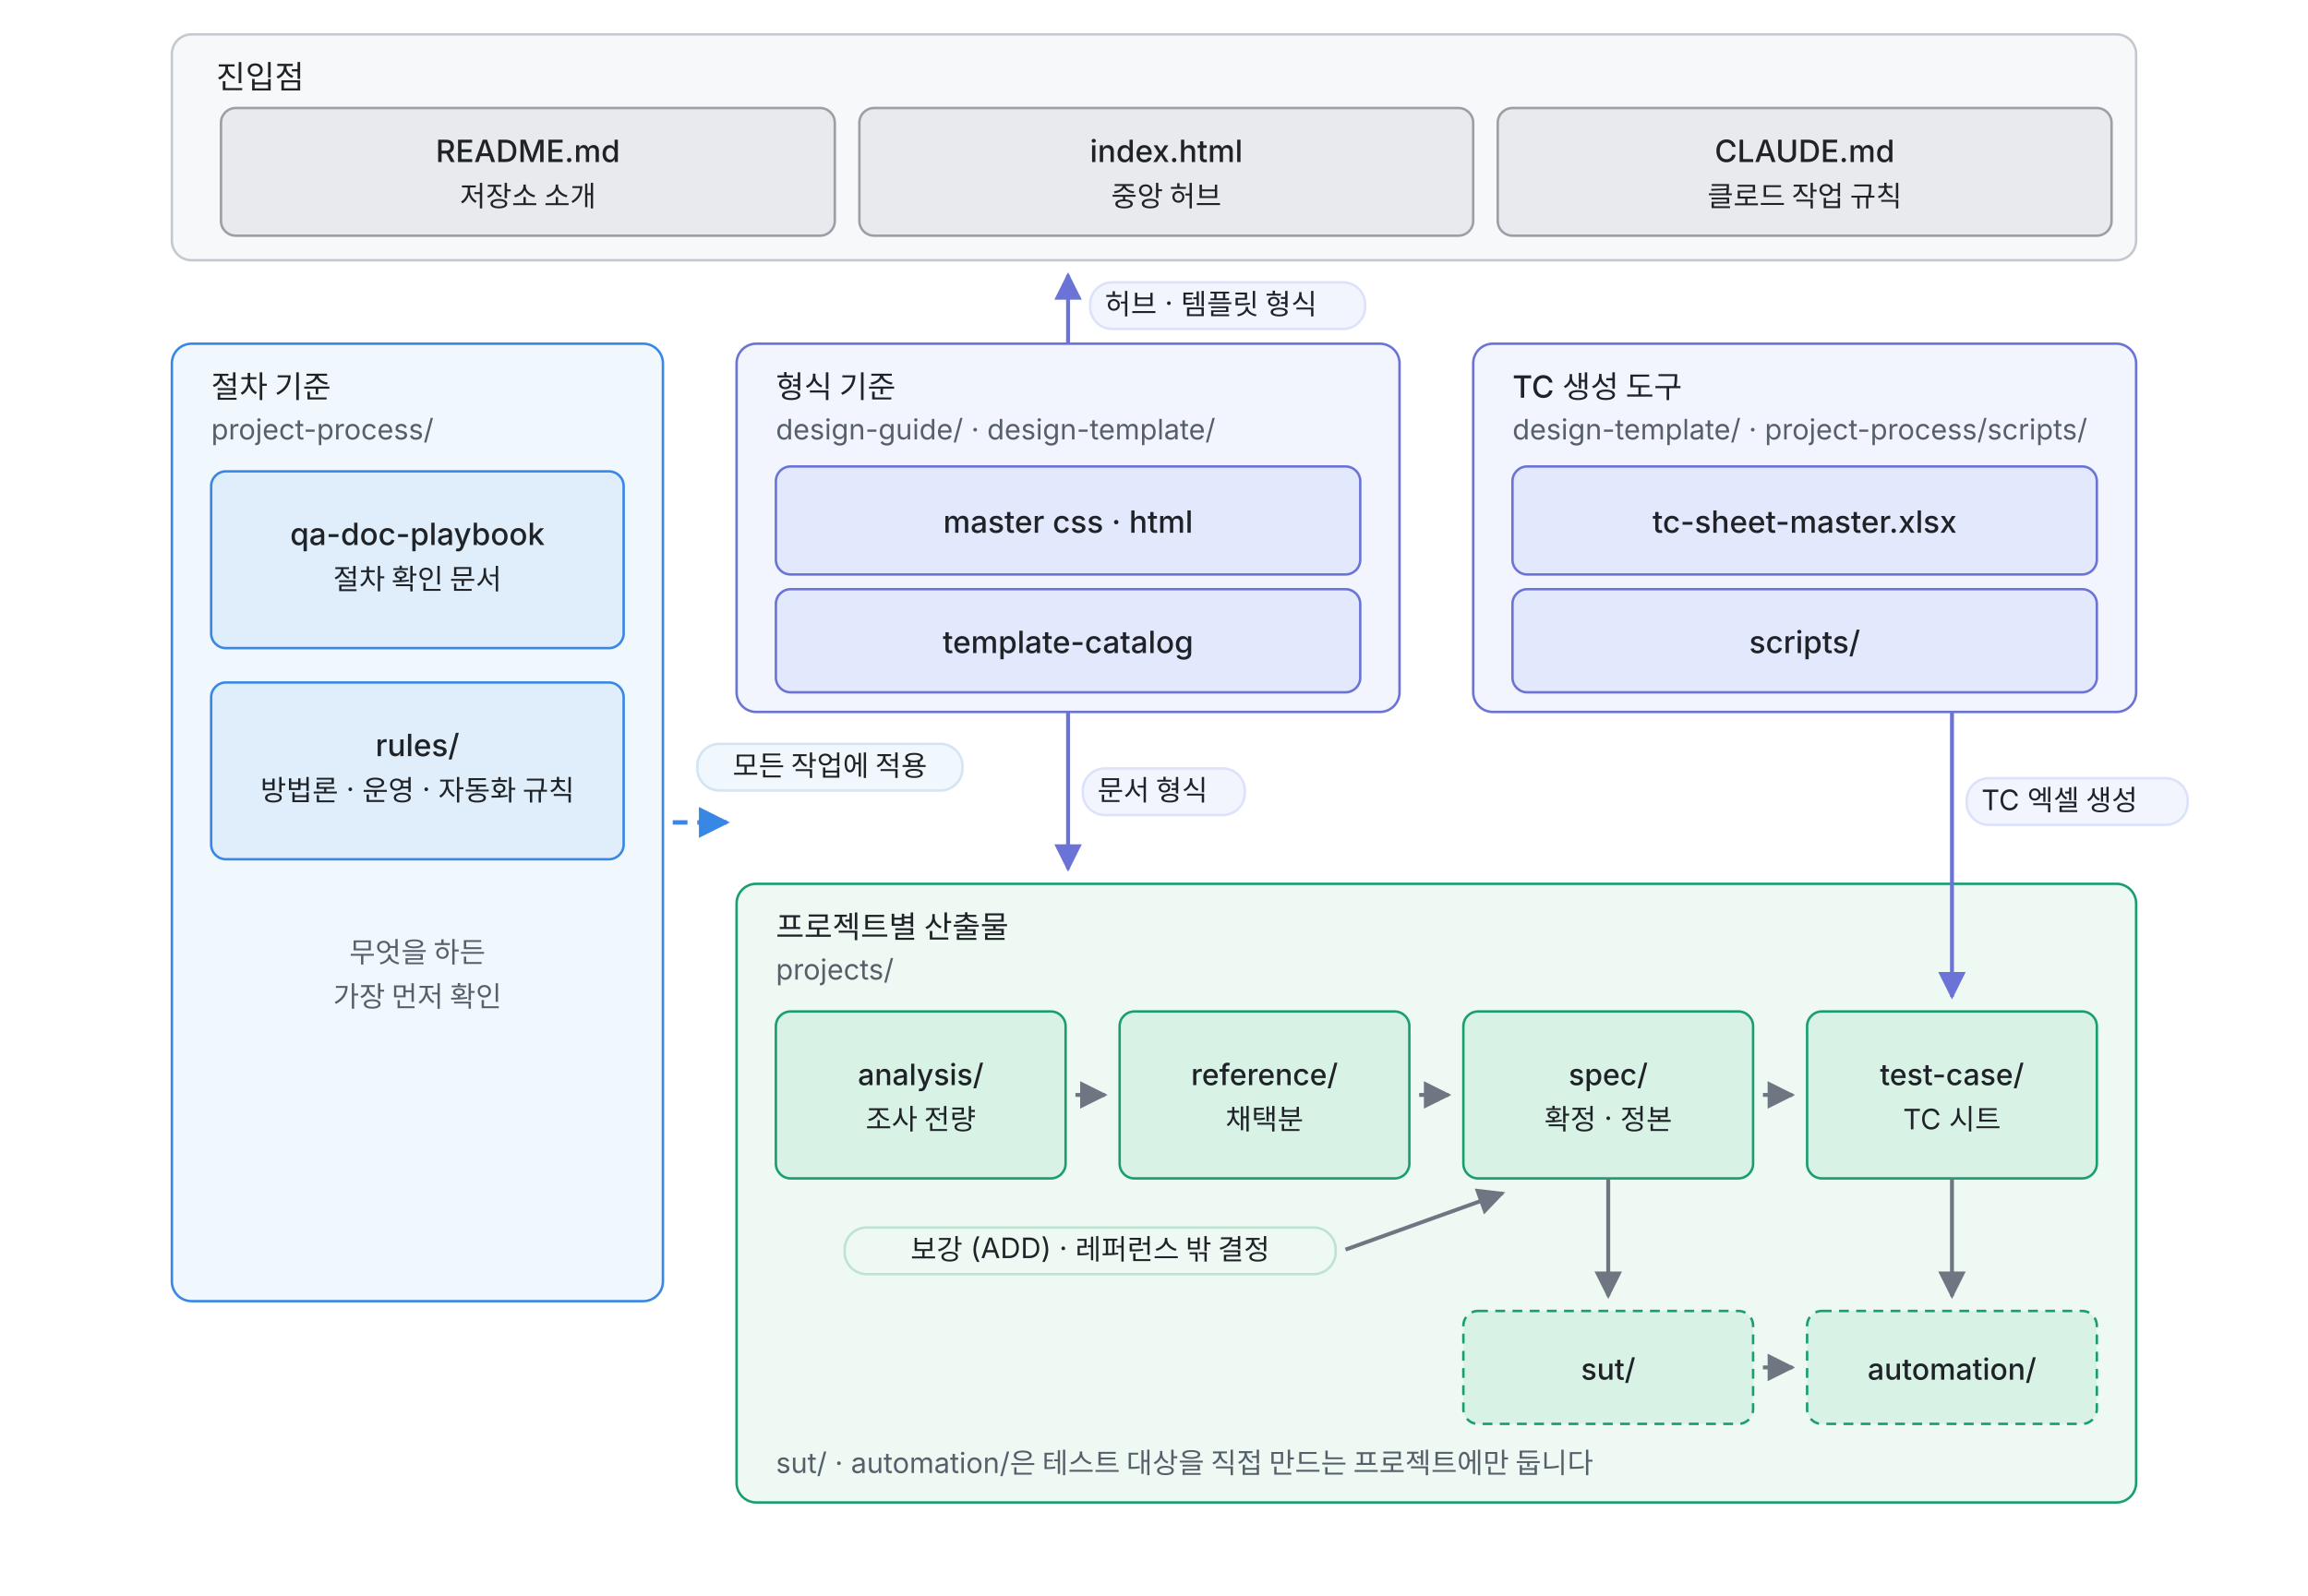
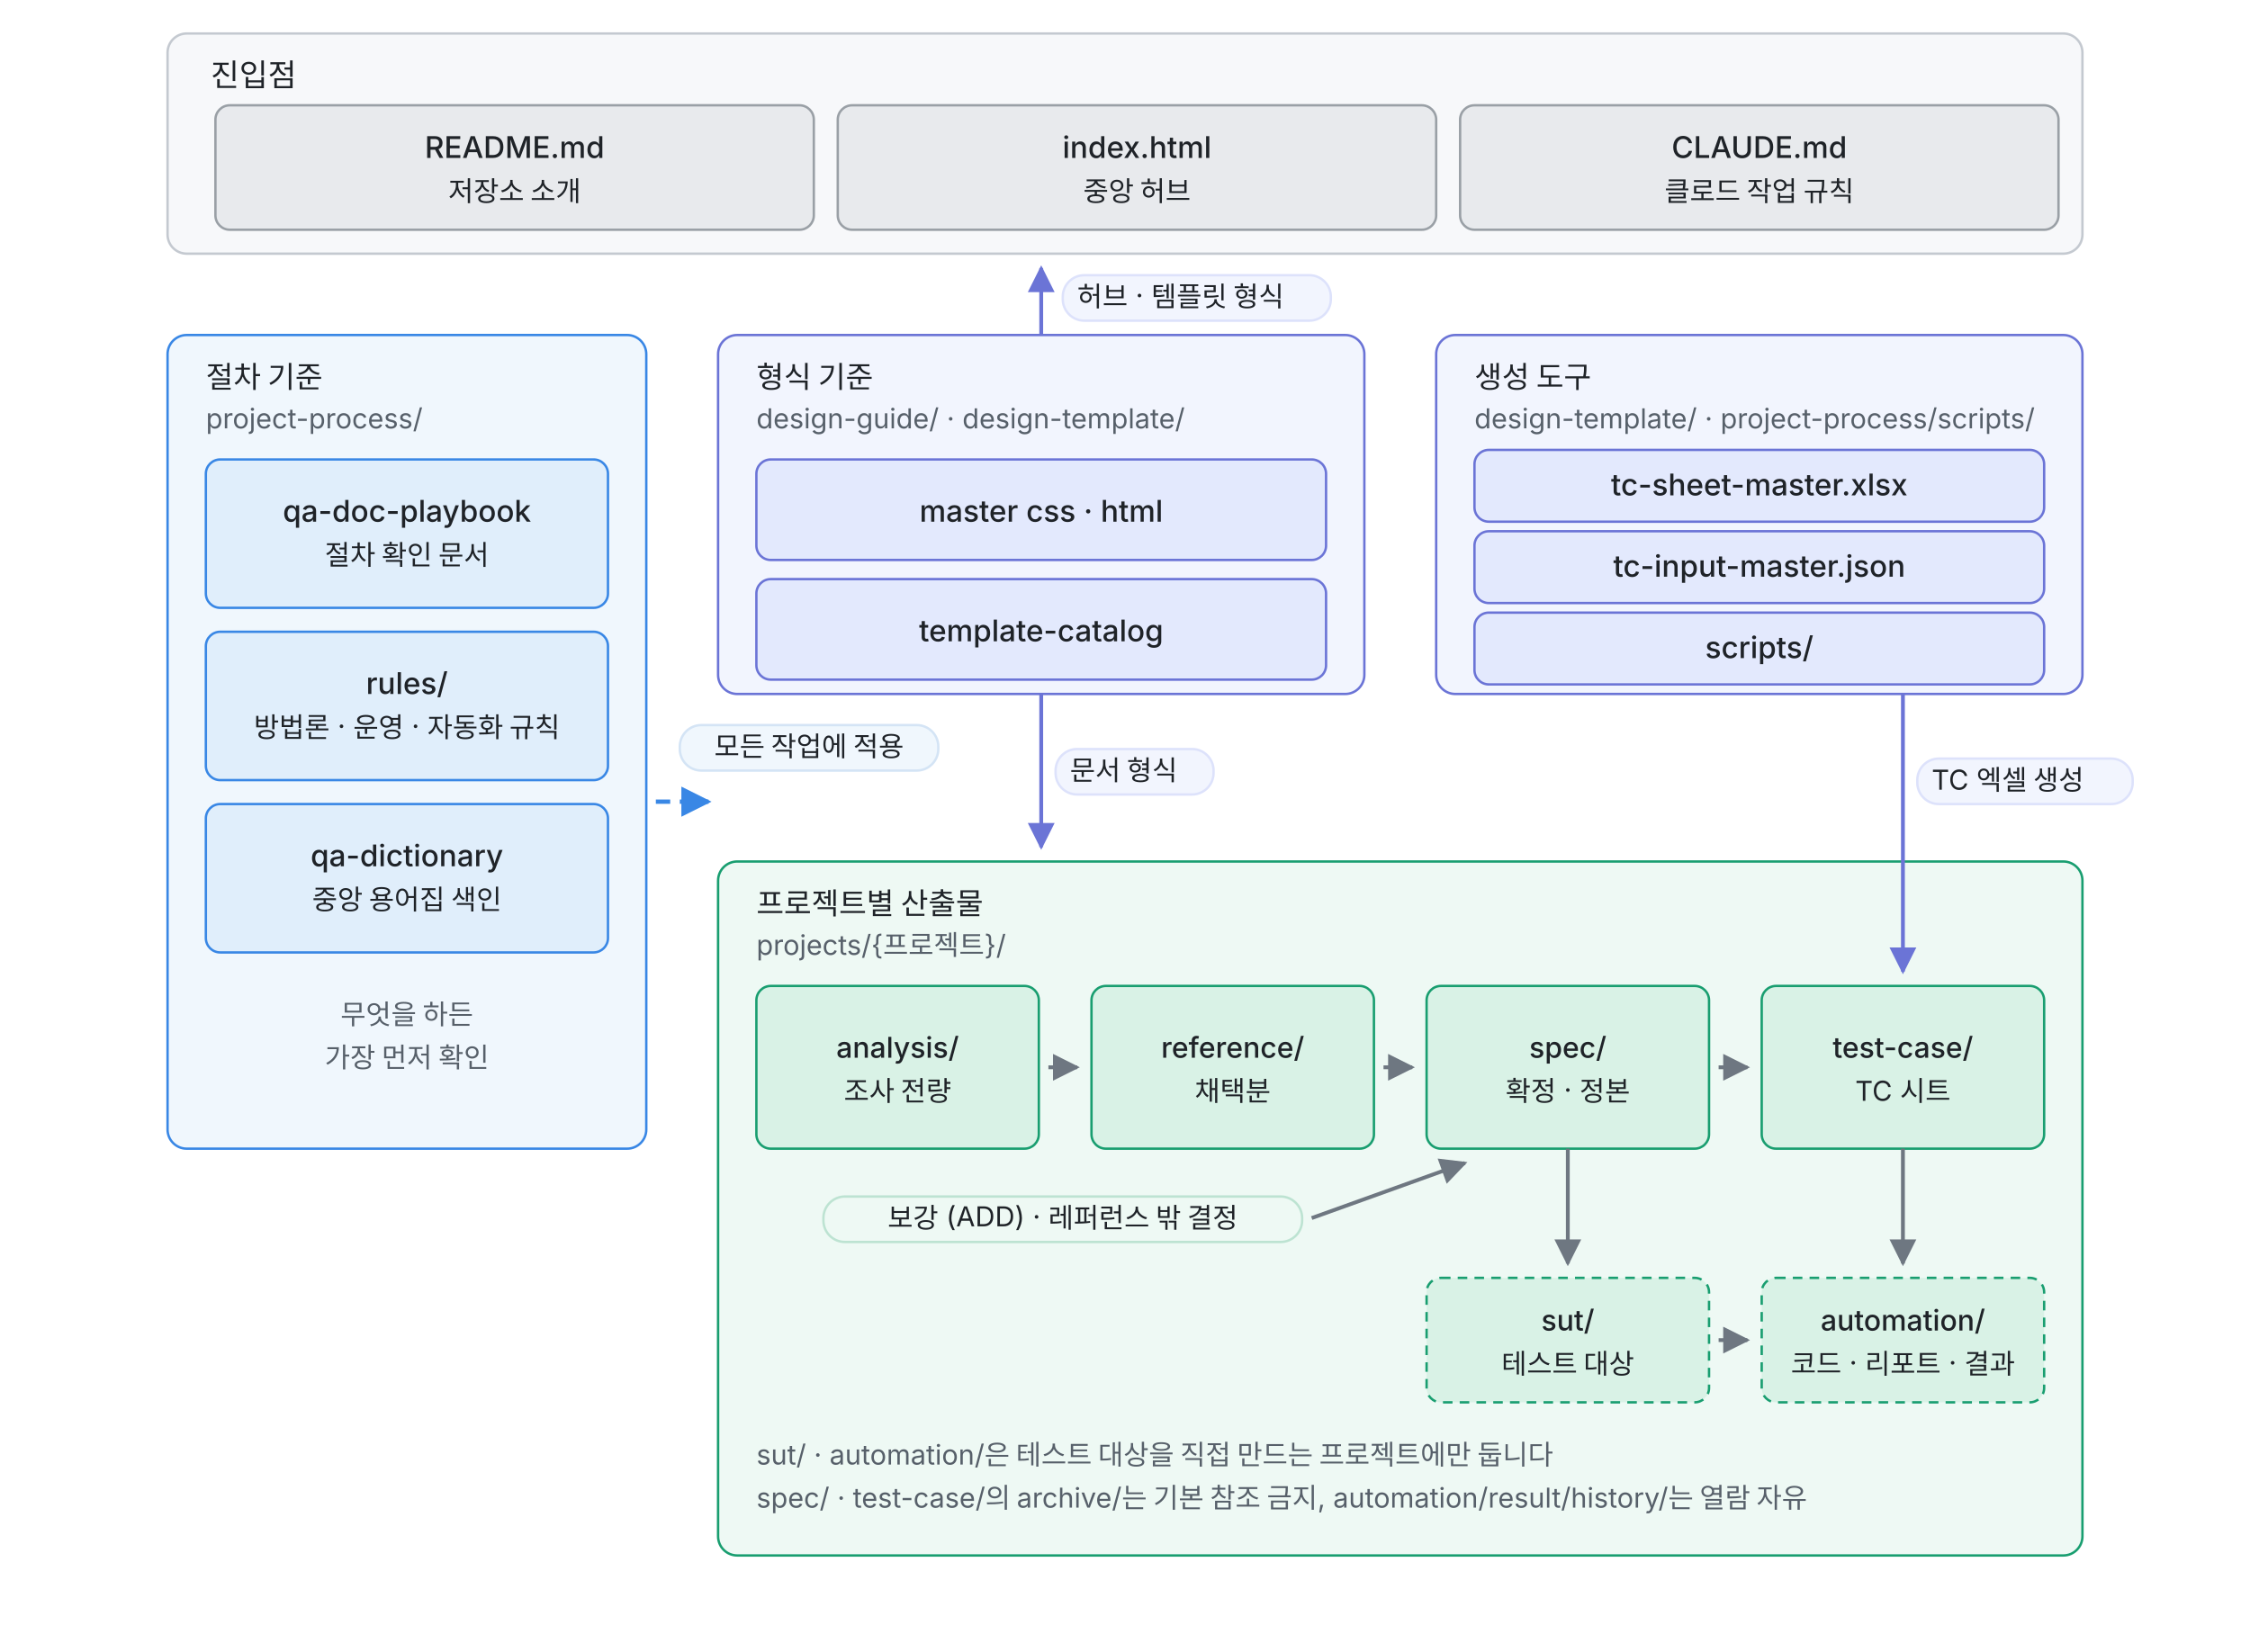
- <svg xmlns="http://www.w3.org/2000/svg" class="sd" viewBox="0 0 940 650" width="940" height="650" role="img" aria-labelledby="sdt sdd">
+ <svg xmlns="http://www.w3.org/2000/svg" class="sd" viewBox="0 0 940 690" width="940" height="690" role="img" aria-labelledby="sdt sdd">
  <defs>
    <marker id="ar-gray" viewBox="0 0 10 10" refX="9" refY="5" markerWidth="7" markerHeight="7" orient="auto">
      <path d="M0,0 L10,5 L0,10 z" fill="#6e7781" />
    </marker>
    <marker id="ar-indigo" viewBox="0 0 10 10" refX="9" refY="5" markerWidth="7" markerHeight="7" orient="auto">
      <path d="M0,0 L10,5 L0,10 z" fill="#6b74d6" />
    </marker>
    <marker id="ar-blue" viewBox="0 0 10 10" refX="9" refY="5" markerWidth="7" markerHeight="7" orient="auto">
      <path d="M0,0 L10,5 L0,10 z" fill="#3987e5" />
    </marker>
  </defs>
  <rect class="grp-entry" x="70" y="14" width="800" height="92" rx="8" fill="#f7f8fa" stroke="#c4c9d0" />
  <text class="t" x="88" y="36" font-family="system-ui, -apple-system, 'Segoe UI', 'Malgun Gothic', sans-serif" font-size="13" font-weight="500" fill="#1f2328">진입점</text>
  <g class="nd-entry" fill="#e8eaed" stroke="#9aa0a6">
    <rect x="90" y="44" width="250" height="52" rx="6" />
    <rect x="350" y="44" width="250" height="52" rx="6" />
    <rect x="610" y="44" width="250" height="52" rx="6" />
  </g>
  <g font-family="system-ui, -apple-system, 'Segoe UI', 'Malgun Gothic', sans-serif" text-anchor="middle">
    <text class="t" x="215" y="66" font-size="12.5" font-weight="500" fill="#1f2328">README.md</text>
    <text class="s" x="215" y="84" font-size="11.5" fill="#1f2328">저장소 소개</text>
    <text class="t" x="475" y="66" font-size="12.5" font-weight="500" fill="#1f2328">index.html</text>
    <text class="s" x="475" y="84" font-size="11.5" fill="#1f2328">중앙 허브</text>
    <text class="t" x="735" y="66" font-size="12.5" font-weight="500" fill="#1f2328">CLAUDE.md</text>
    <text class="s" x="735" y="84" font-size="11.5" fill="#1f2328">클로드 작업 규칙</text>
  </g>
-   <rect class="grp-proc" x="70" y="140" width="200" height="390" rx="8" fill="#f0f7fd" stroke="#3987e5" />
+   <rect class="grp-proc" x="70" y="140" width="200" height="340" rx="8" fill="#f0f7fd" stroke="#3987e5" />
  <g font-family="system-ui, -apple-system, 'Segoe UI', 'Malgun Gothic', sans-serif">
    <text class="t" x="86" y="162" font-size="12.5" font-weight="500" fill="#1f2328">절차 기준</text>
    <text class="s" x="86" y="179" font-size="11.5" fill="#57606a">project-process/</text>
  </g>
  <g class="nd-proc" fill="#e0eefb" stroke="#3987e5">
-     <rect x="86" y="192" width="168" height="72" rx="6" />
-     <rect x="86" y="278" width="168" height="72" rx="6" />
+     <rect x="86" y="192" width="168" height="62" rx="6" />
+     <rect x="86" y="264" width="168" height="62" rx="6" />
+     <rect x="86" y="336" width="168" height="62" rx="6" />
  </g>
  <g font-family="system-ui, -apple-system, 'Segoe UI', 'Malgun Gothic', sans-serif" text-anchor="middle">
-     <text class="t" x="170" y="222" font-size="12.5" font-weight="500" fill="#1f2328">qa-doc-playbook</text>
-     <text class="s" x="170" y="240" font-size="11.5" fill="#1f2328">절차 확인 문서</text>
-     <text class="t" x="170" y="308" font-size="12.5" font-weight="500" fill="#1f2328">rules/</text>
-     <text class="s" x="170" y="326" font-size="11.5" fill="#1f2328">방법론 · 운영 · 자동화 규칙</text>
-     <text class="s" x="170" y="392" font-size="11.5" fill="#57606a">무엇을 하든</text>
-     <text class="s" x="170" y="410" font-size="11.5" fill="#57606a">가장 먼저 확인</text>
+     <text class="t" x="170" y="218" font-size="12.5" font-weight="500" fill="#1f2328">qa-doc-playbook</text>
+     <text class="s" x="170" y="236" font-size="11.5" fill="#1f2328">절차 확인 문서</text>
+     <text class="t" x="170" y="290" font-size="12.5" font-weight="500" fill="#1f2328">rules/</text>
+     <text class="s" x="170" y="308" font-size="11.5" fill="#1f2328">방법론 · 운영 · 자동화 규칙</text>
+     <text class="t" x="170" y="362" font-size="12.5" font-weight="500" fill="#1f2328">qa-dictionary</text>
+     <text class="s" x="170" y="380" font-size="11.5" fill="#1f2328">중앙 용어집 색인</text>
+     <text class="s" x="170" y="428" font-size="11.5" fill="#57606a">무엇을 하든</text>
+     <text class="s" x="170" y="446" font-size="11.5" fill="#57606a">가장 먼저 확인</text>
  </g>
  <rect class="grp-form" x="300" y="140" width="270" height="150" rx="8" fill="#f2f5fe" stroke="#6b74d6" />
  <g font-family="system-ui, -apple-system, 'Segoe UI', 'Malgun Gothic', sans-serif">
    <text class="t" x="316" y="162" font-size="12.5" font-weight="500" fill="#1f2328">형식 기준</text>
    <text class="s" x="316" y="179" font-size="11.5" fill="#57606a">design-guide/ · design-template/</text>
  </g>
  <g class="nd-form" fill="#e3e9fd" stroke="#6b74d6">
-     <rect x="316" y="190" width="238" height="44" rx="6" />
-     <rect x="316" y="240" width="238" height="42" rx="6" />
+     <rect x="316" y="192" width="238" height="42" rx="6" />
+     <rect x="316" y="242" width="238" height="42" rx="6" />
  </g>
  <g font-family="system-ui, -apple-system, 'Segoe UI', 'Malgun Gothic', sans-serif" text-anchor="middle">
-     <text class="t" x="435" y="217" font-size="12.5" font-weight="500" fill="#1f2328">master css · html</text>
-     <text class="t" x="435" y="266" font-size="12.5" font-weight="500" fill="#1f2328">template-catalog</text>
+     <text class="t" x="435" y="218" font-size="12.5" font-weight="500" fill="#1f2328">master css · html</text>
+     <text class="t" x="435" y="268" font-size="12.5" font-weight="500" fill="#1f2328">template-catalog</text>
  </g>
  <rect class="grp-form" x="600" y="140" width="270" height="150" rx="8" fill="#f2f5fe" stroke="#6b74d6" />
  <g font-family="system-ui, -apple-system, 'Segoe UI', 'Malgun Gothic', sans-serif">
-     <text class="t" x="616" y="162" font-size="12.5" font-weight="500" fill="#1f2328">TC 생성 도구</text>
+     <text class="t" x="616" y="162" font-size="12.5" font-weight="500" fill="#1f2328">생성 도구</text>
    <text class="s" x="616" y="179" font-size="11.5" fill="#57606a">design-template/ · project-process/scripts/</text>
  </g>
  <g class="nd-form" fill="#e3e9fd" stroke="#6b74d6">
-     <rect x="616" y="190" width="238" height="44" rx="6" />
-     <rect x="616" y="240" width="238" height="42" rx="6" />
+     <rect x="616" y="188" width="238" height="30" rx="6" />
+     <rect x="616" y="222" width="238" height="30" rx="6" />
+     <rect x="616" y="256" width="238" height="30" rx="6" />
  </g>
  <g font-family="system-ui, -apple-system, 'Segoe UI', 'Malgun Gothic', sans-serif" text-anchor="middle">
-     <text class="t" x="735" y="217" font-size="12.5" font-weight="500" fill="#1f2328">tc-sheet-master.xlsx</text>
-     <text class="t" x="735" y="266" font-size="12.5" font-weight="500" fill="#1f2328">scripts/</text>
+     <text class="t" x="735" y="207" font-size="12.5" font-weight="500" fill="#1f2328">tc-sheet-master.xlsx</text>
+     <text class="t" x="735" y="241" font-size="12.5" font-weight="500" fill="#1f2328">tc-input-master.json</text>
+     <text class="t" x="735" y="275" font-size="12.5" font-weight="500" fill="#1f2328">scripts/</text>
  </g>
-   <rect class="grp-out" x="300" y="360" width="570" height="252" rx="8" fill="#eef9f4" stroke="#199e70" />
+   <rect class="grp-out" x="300" y="360" width="570" height="290" rx="8" fill="#eef9f4" stroke="#199e70" />
  <g font-family="system-ui, -apple-system, 'Segoe UI', 'Malgun Gothic', sans-serif">
    <text class="t" x="316" y="382" font-size="12.5" font-weight="500" fill="#1f2328">프로젝트별 산출물</text>
-     <text class="s" x="316" y="399" font-size="11.5" fill="#57606a">projects/</text>
+     <text class="s" x="316" y="399" font-size="11.5" fill="#57606a">projects/{프로젝트}/</text>
  </g>
  <g class="nd-out" fill="#d9f2e6" stroke="#199e70">
    <rect x="316" y="412" width="118" height="68" rx="6" />
    <rect x="456" y="412" width="118" height="68" rx="6" />
    <rect x="596" y="412" width="118" height="68" rx="6" />
    <rect x="736" y="412" width="118" height="68" rx="6" />
  </g>
  <g class="nd-out" fill="#d9f2e6" stroke="#199e70" stroke-dasharray="4 3">
-     <rect x="596" y="534" width="118" height="46" rx="6" />
-     <rect x="736" y="534" width="118" height="46" rx="6" />
+     <rect x="596" y="534" width="118" height="52" rx="6" />
+     <rect x="736" y="534" width="118" height="52" rx="6" />
  </g>
  <g font-family="system-ui, -apple-system, 'Segoe UI', 'Malgun Gothic', sans-serif" text-anchor="middle">
    <text class="t" x="375" y="442" font-size="12" font-weight="500" fill="#1f2328">analysis/</text>
    <text class="s" x="375" y="460" font-size="11.5" fill="#1f2328">조사 전량</text>
    <text class="t" x="515" y="442" font-size="12" font-weight="500" fill="#1f2328">reference/</text>
    <text class="s" x="515" y="460" font-size="11.5" fill="#1f2328">채택분</text>
    <text class="t" x="655" y="442" font-size="12" font-weight="500" fill="#1f2328">spec/</text>
    <text class="s" x="655" y="460" font-size="11.5" fill="#1f2328">확정 · 정본</text>
    <text class="t" x="795" y="442" font-size="12" font-weight="500" fill="#1f2328">test-case/</text>
    <text class="s" x="795" y="460" font-size="11.5" fill="#1f2328">TC 시트</text>
-     <text class="t" x="655" y="562" font-size="12" font-weight="500" fill="#1f2328">sut/</text>
-     <text class="t" x="795" y="562" font-size="12" font-weight="500" fill="#1f2328">automation/</text>
+     <text class="t" x="655" y="556" font-size="12" font-weight="500" fill="#1f2328">sut/</text>
+     <text class="s" x="655" y="574" font-size="11.5" fill="#1f2328">테스트 대상</text>
+     <text class="t" x="795" y="556" font-size="12" font-weight="500" fill="#1f2328">automation/</text>
+     <text class="s" x="795" y="574" font-size="11.5" fill="#1f2328">코드 · 리포트 · 결과</text>
  </g>
  <rect class="pill" x="344" y="500" width="200" height="19" rx="9" fill="#eef9f4" stroke="#bde3d2" />
  <text class="lbl" x="444" y="513" text-anchor="middle" font-family="system-ui, -apple-system, 'Segoe UI', 'Malgun Gothic', sans-serif" font-size="11.5" fill="#1f2328">보강 (ADD) · 레퍼런스 밖 결정</text>
-   <text class="s" x="316" y="600" font-family="system-ui, -apple-system, 'Segoe UI', 'Malgun Gothic', sans-serif" font-size="11.5" fill="#57606a">sut/ · automation/은 테스트 대상을 직접 만드는 프로젝트에만 둡니다</text>
+   <g font-family="system-ui, -apple-system, 'Segoe UI', 'Malgun Gothic', sans-serif">
+     <text class="s" x="316" y="612" font-size="11.5" fill="#57606a">sut/ · automation/은 테스트 대상을 직접 만드는 프로젝트에만 둡니다</text>
+     <text class="s" x="316" y="630" font-size="11.5" fill="#57606a">spec/ · test-case/의 archive/는 기본 참조 금지, automation/result/history/는 열람 자유</text>
+   </g>
  <path class="arrow arrow-gray" d="M438,446 H450" fill="none" stroke="#6e7781" stroke-width="1.6" marker-end="url(#ar-gray)" />
  <path class="arrow arrow-gray" d="M578,446 H590" fill="none" stroke="#6e7781" stroke-width="1.6" marker-end="url(#ar-gray)" />
  <path class="arrow arrow-gray" d="M718,446 H730" fill="none" stroke="#6e7781" stroke-width="1.6" marker-end="url(#ar-gray)" />
  <path class="arrow arrow-gray" d="M548,509 L612,486" fill="none" stroke="#6e7781" stroke-width="1.6" marker-end="url(#ar-gray)" />
  <path class="arrow arrow-gray" d="M655,480 V528" fill="none" stroke="#6e7781" stroke-width="1.6" marker-end="url(#ar-gray)" />
  <path class="arrow arrow-gray" d="M795,480 V528" fill="none" stroke="#6e7781" stroke-width="1.6" marker-end="url(#ar-gray)" />
-   <path class="arrow arrow-gray" d="M718,557 H730" fill="none" stroke="#6e7781" stroke-width="1.6" marker-end="url(#ar-gray)" />
+   <path class="arrow arrow-gray" d="M718,560 H730" fill="none" stroke="#6e7781" stroke-width="1.6" marker-end="url(#ar-gray)" />
  <path class="arrow" d="M274,335 H296" fill="none" stroke="#3987e5" stroke-width="1.8" stroke-dasharray="6 4" marker-end="url(#ar-blue)" />
  <rect class="pill" x="284" y="303" width="108" height="19" rx="9" fill="#f0f7fd" stroke="#d4e4f5" />
  <text class="lbl" x="338" y="316" text-anchor="middle" font-family="system-ui, -apple-system, 'Segoe UI', 'Malgun Gothic', sans-serif" font-size="11.5" fill="#1f2328">모든 작업에 적용</text>
  <path class="arrow" d="M435,140 V112" fill="none" stroke="#6b74d6" stroke-width="1.6" marker-end="url(#ar-indigo)" />
  <rect class="pill" x="444" y="115" width="112" height="19" rx="9" fill="#f2f5fe" stroke="#dde2fb" />
  <text class="lbl" x="450" y="128" font-family="system-ui, -apple-system, 'Segoe UI', 'Malgun Gothic', sans-serif" font-size="11.5" fill="#1f2328">허브 · 템플릿 형식</text>
  <path class="arrow" d="M435,290 V354" fill="none" stroke="#6b74d6" stroke-width="1.6" marker-end="url(#ar-indigo)" />
  <rect class="pill" x="441" y="313" width="66" height="19" rx="9" fill="#f2f5fe" stroke="#dde2fb" />
  <text class="lbl" x="447" y="326" font-family="system-ui, -apple-system, 'Segoe UI', 'Malgun Gothic', sans-serif" font-size="11.5" fill="#1f2328">문서 형식</text>
  <path class="arrow" d="M795,290 V406" fill="none" stroke="#6b74d6" stroke-width="1.6" marker-end="url(#ar-indigo)" />
  <rect class="pill" x="801" y="317" width="90" height="19" rx="9" fill="#f2f5fe" stroke="#dde2fb" />
  <text class="lbl" x="807" y="330" font-family="system-ui, -apple-system, 'Segoe UI', 'Malgun Gothic', sans-serif" font-size="11.5" fill="#1f2328">TC 엑셀 생성</text>
</svg>
